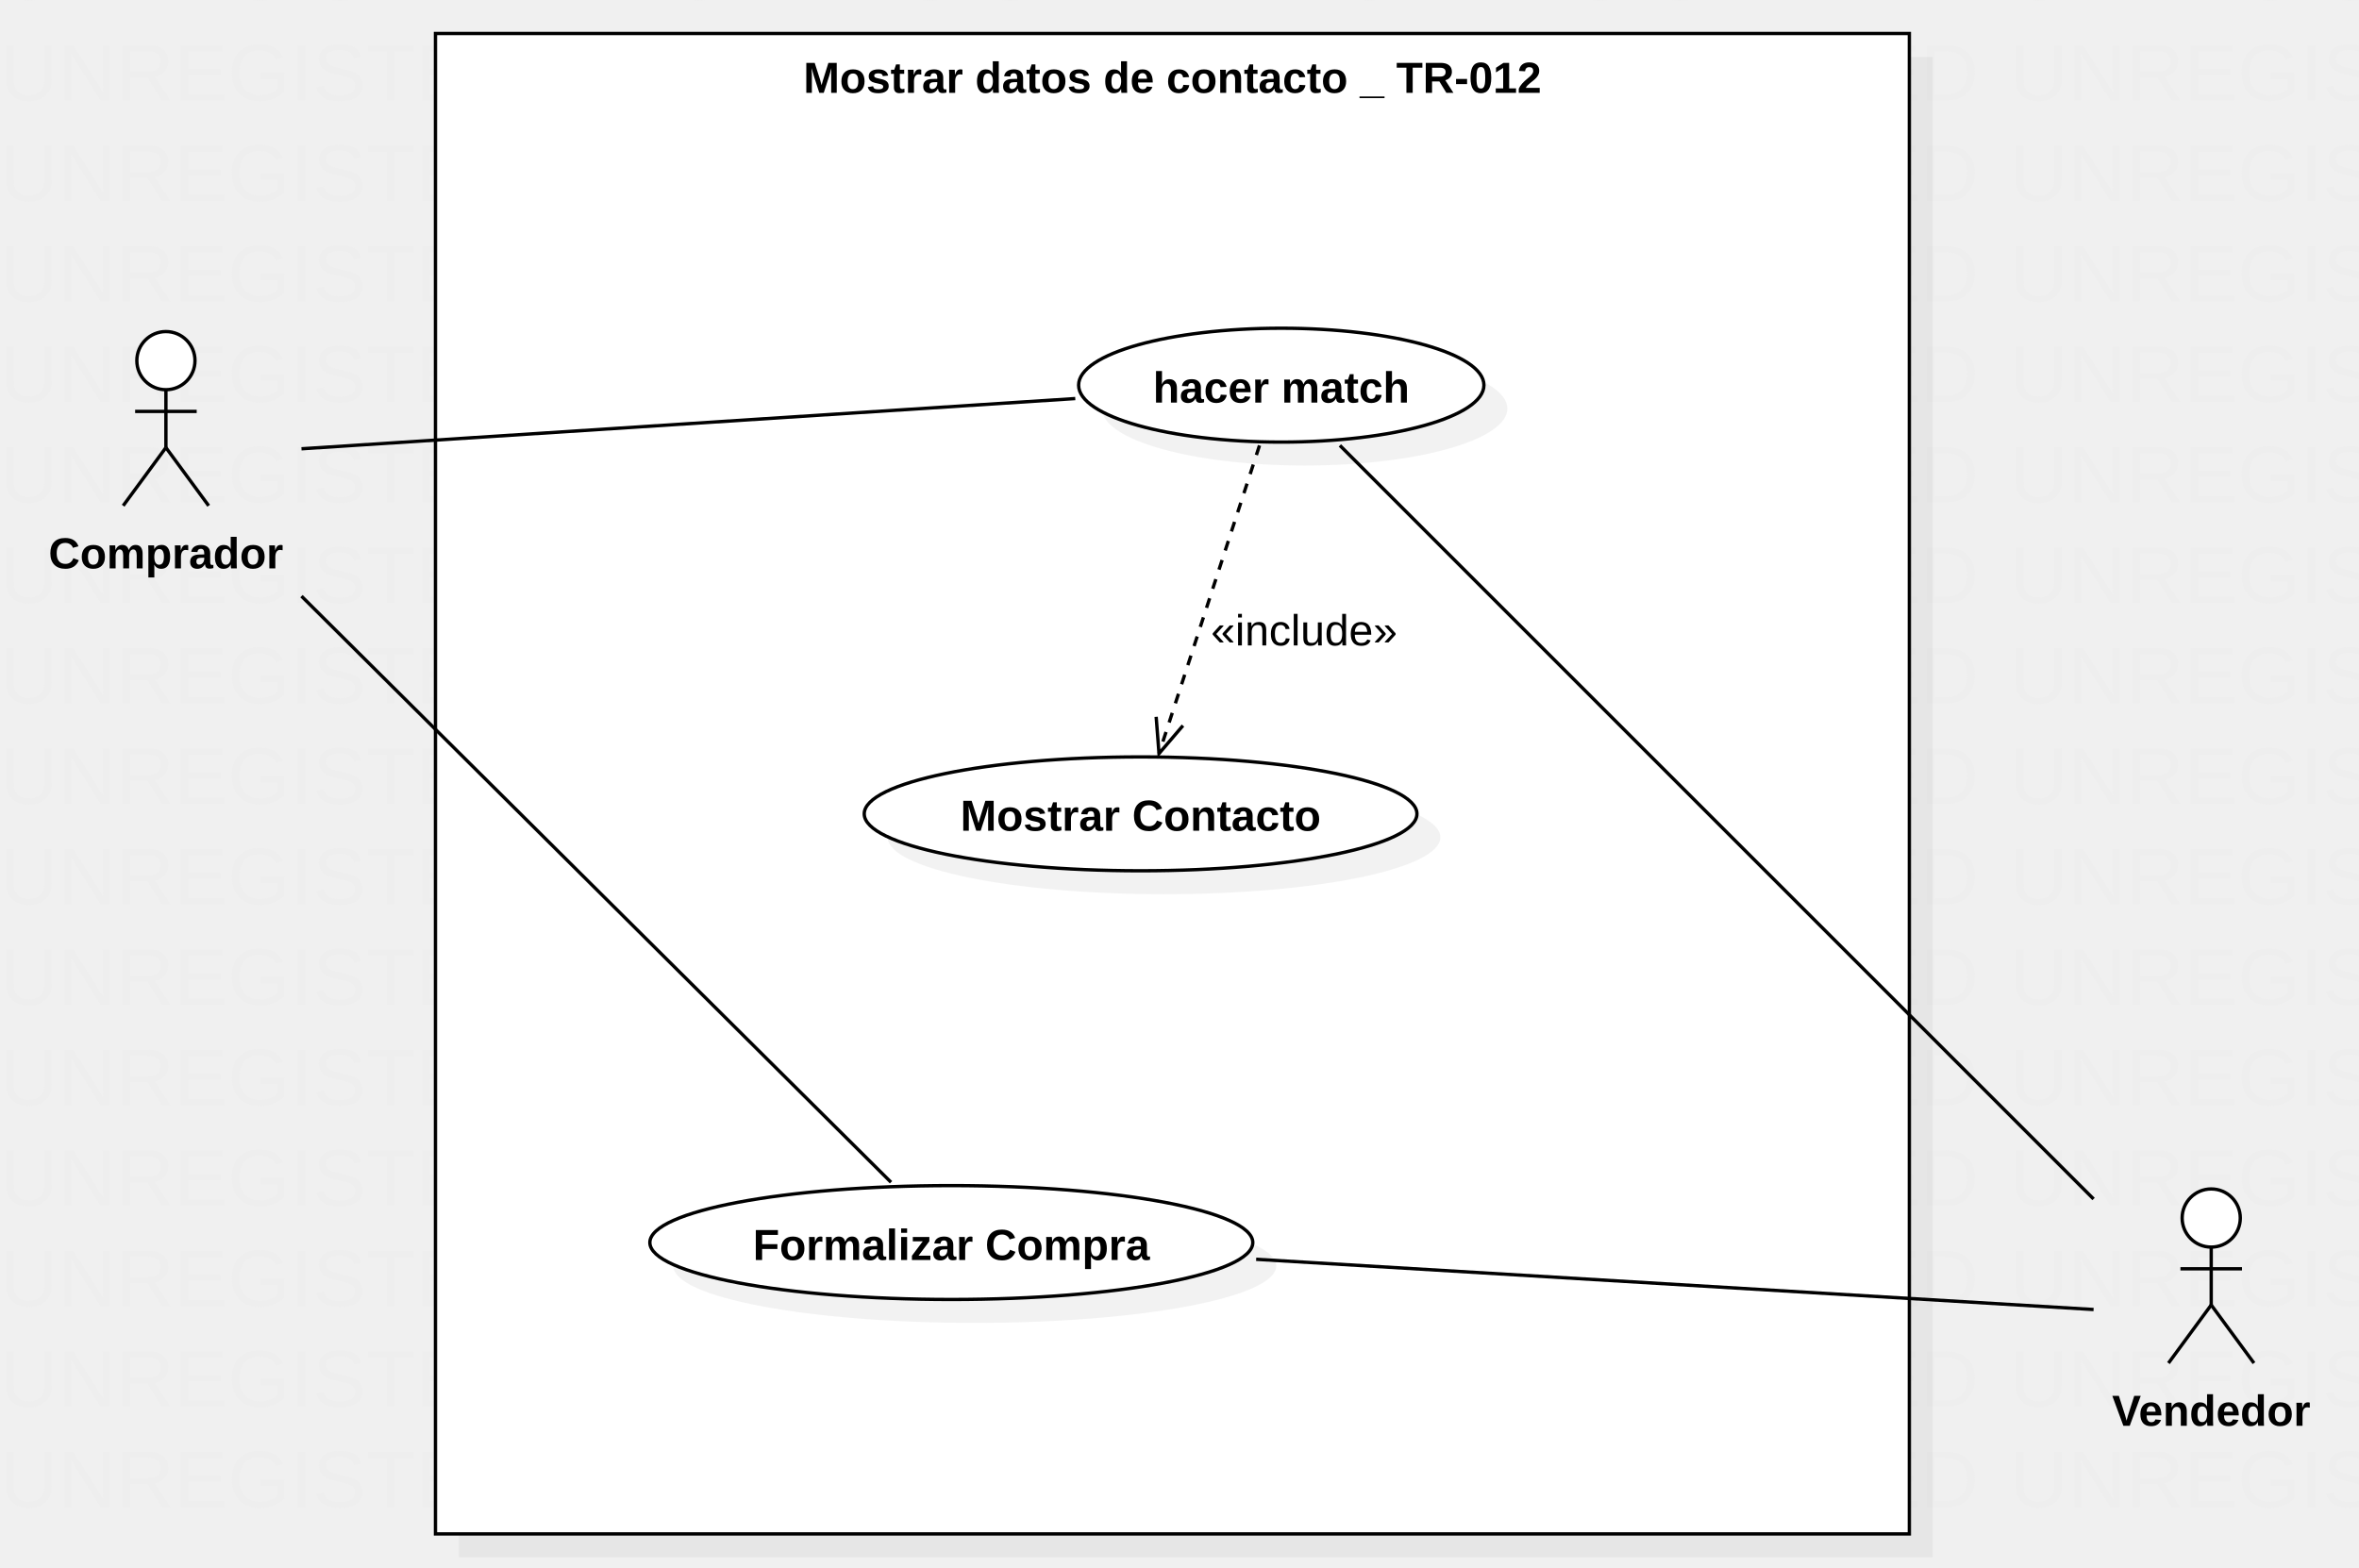
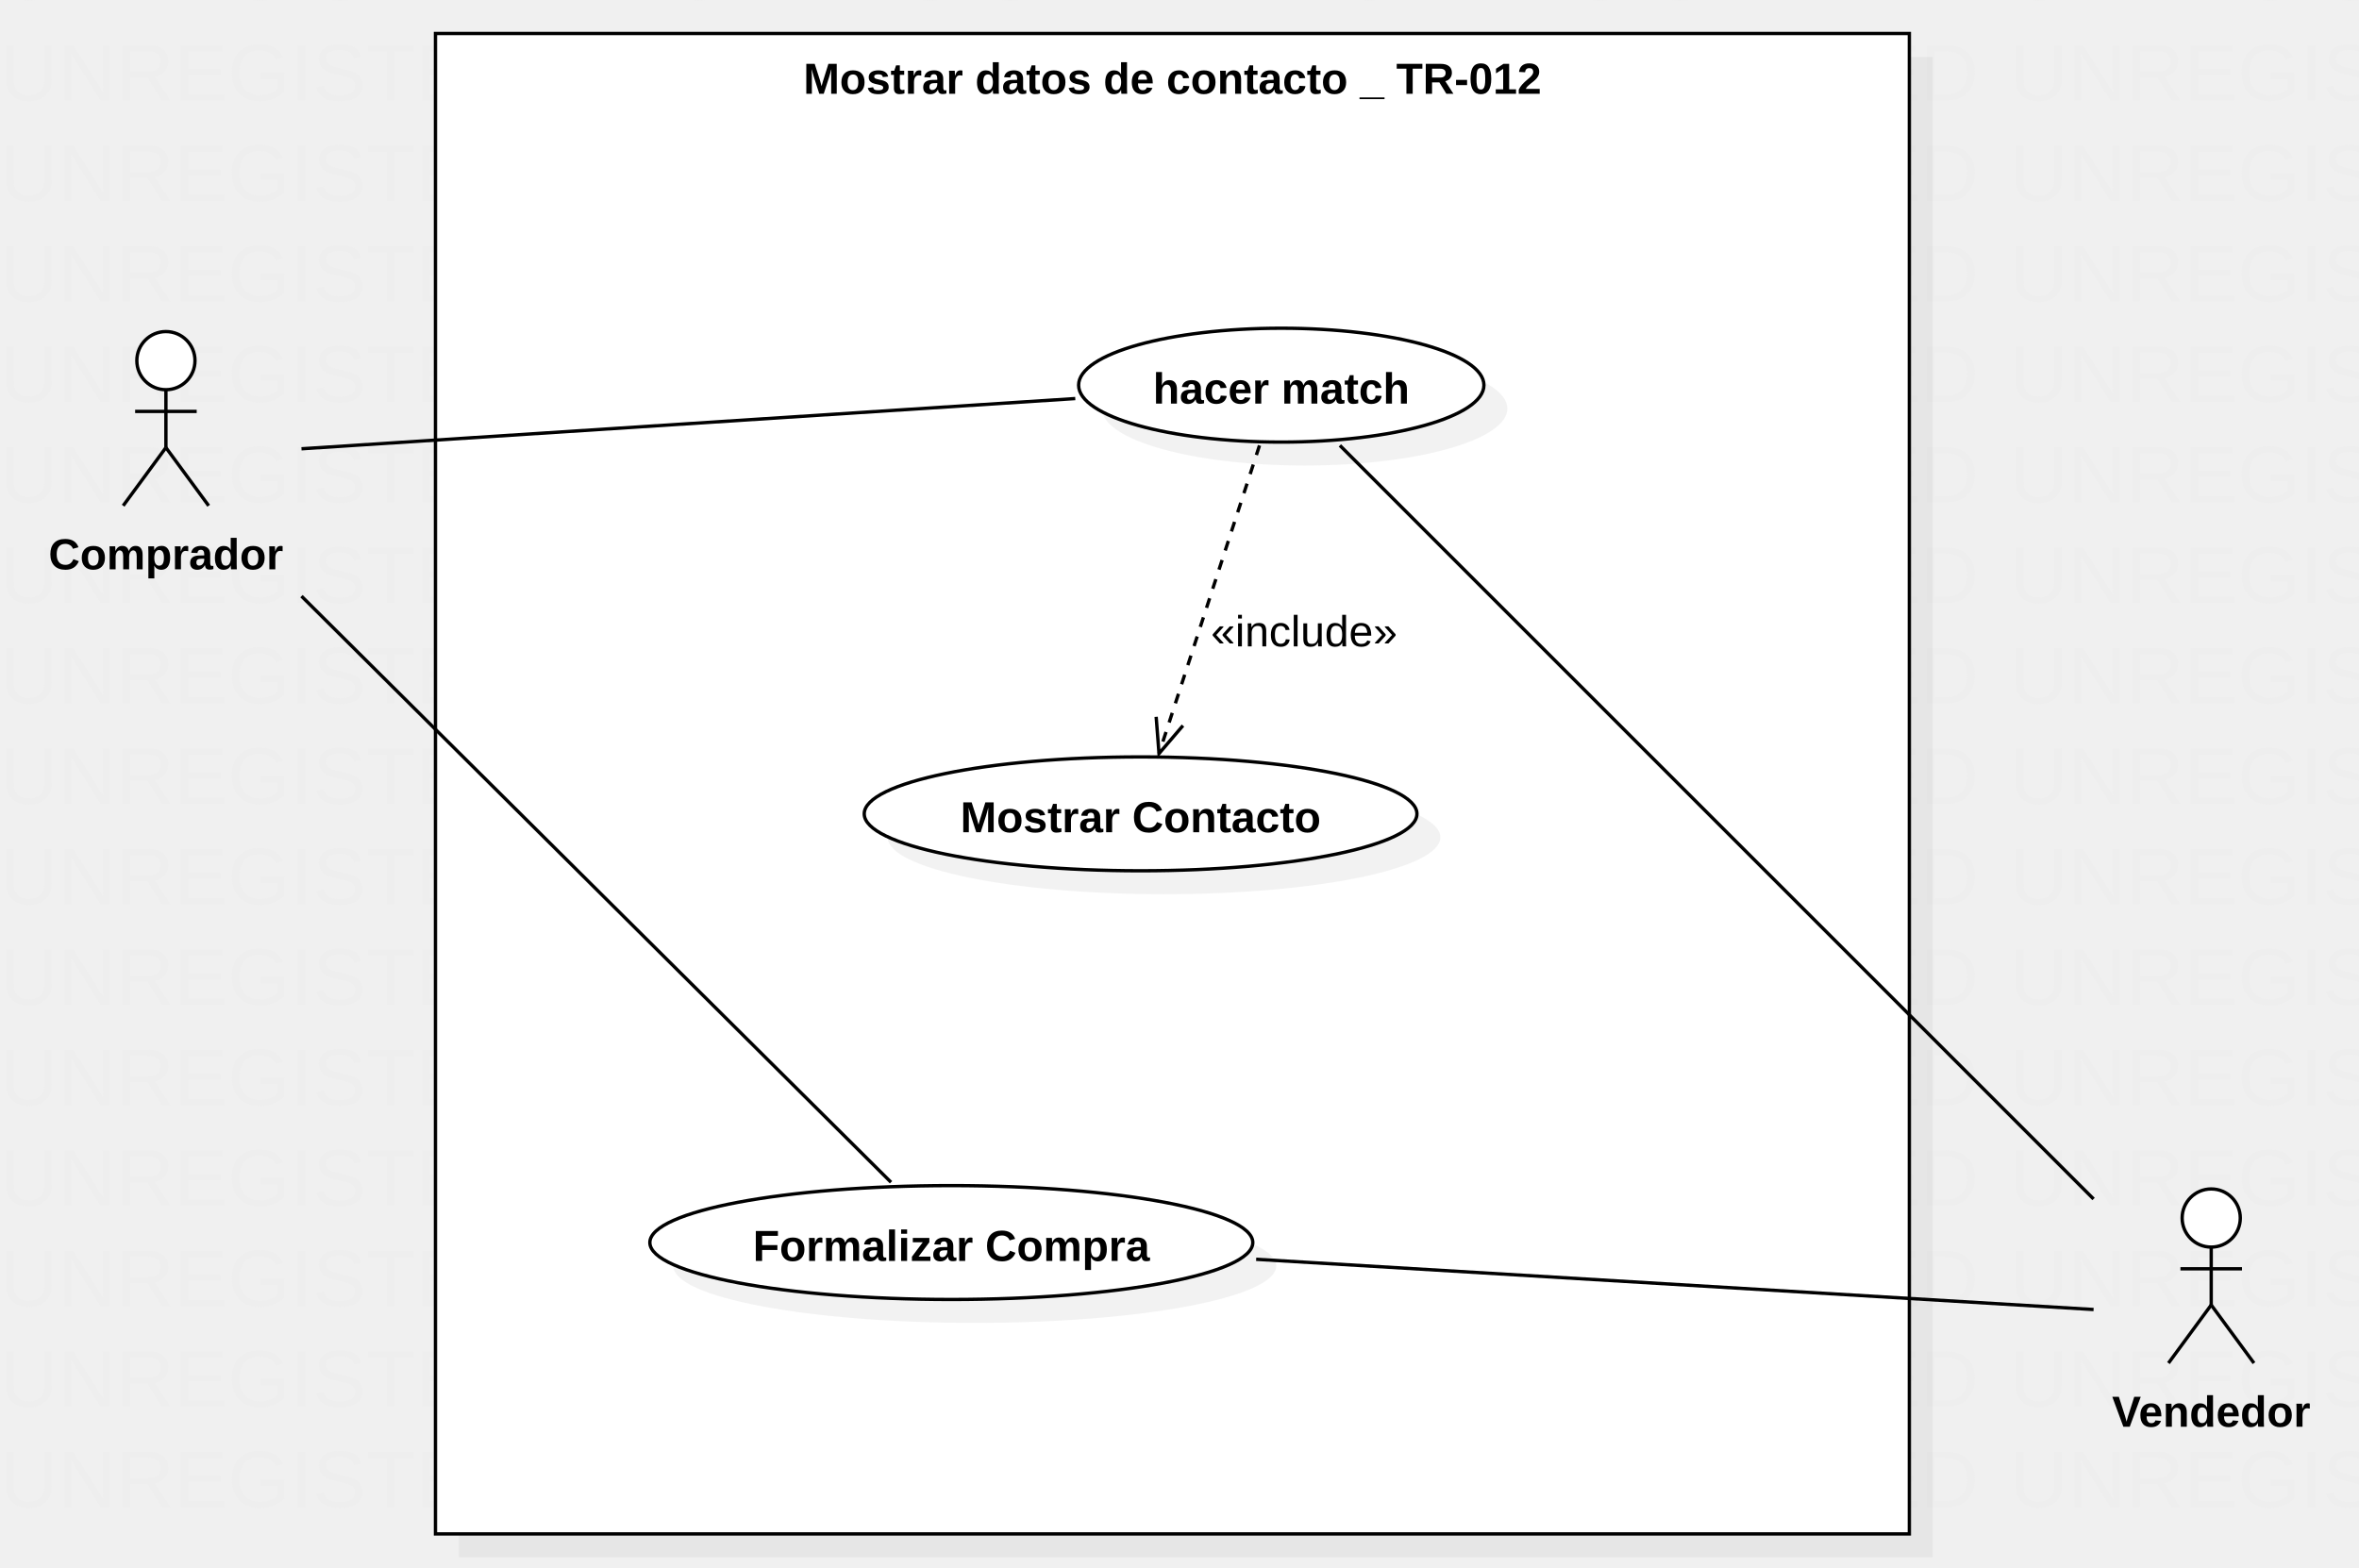
<svg xmlns="http://www.w3.org/2000/svg" version="1.1" width="704.236" height="468">
  <defs />
  <g>
    <text fill="#eeeeee" stroke="none" font-family="Arial" font-size="24px" font-style="normal" font-weight="normal" text-decoration="none" x="0" y="0">UNREGISTERED</text>
    <text fill="#eeeeee" stroke="none" font-family="Arial" font-size="24px" font-style="normal" font-weight="normal" text-decoration="none" x="0" y="30">UNREGISTERED</text>
    <text fill="#eeeeee" stroke="none" font-family="Arial" font-size="24px" font-style="normal" font-weight="normal" text-decoration="none" x="0" y="60">UNREGISTERED</text>
    <text fill="#eeeeee" stroke="none" font-family="Arial" font-size="24px" font-style="normal" font-weight="normal" text-decoration="none" x="0" y="90">UNREGISTERED</text>
    <text fill="#eeeeee" stroke="none" font-family="Arial" font-size="24px" font-style="normal" font-weight="normal" text-decoration="none" x="0" y="120">UNREGISTERED</text>
    <text fill="#eeeeee" stroke="none" font-family="Arial" font-size="24px" font-style="normal" font-weight="normal" text-decoration="none" x="0" y="150">UNREGISTERED</text>
    <text fill="#eeeeee" stroke="none" font-family="Arial" font-size="24px" font-style="normal" font-weight="normal" text-decoration="none" x="0" y="180">UNREGISTERED</text>
    <text fill="#eeeeee" stroke="none" font-family="Arial" font-size="24px" font-style="normal" font-weight="normal" text-decoration="none" x="0" y="210">UNREGISTERED</text>
    <text fill="#eeeeee" stroke="none" font-family="Arial" font-size="24px" font-style="normal" font-weight="normal" text-decoration="none" x="0" y="240">UNREGISTERED</text>
    <text fill="#eeeeee" stroke="none" font-family="Arial" font-size="24px" font-style="normal" font-weight="normal" text-decoration="none" x="0" y="270">UNREGISTERED</text>
    <text fill="#eeeeee" stroke="none" font-family="Arial" font-size="24px" font-style="normal" font-weight="normal" text-decoration="none" x="0" y="300">UNREGISTERED</text>
    <text fill="#eeeeee" stroke="none" font-family="Arial" font-size="24px" font-style="normal" font-weight="normal" text-decoration="none" x="0" y="330">UNREGISTERED</text>
    <text fill="#eeeeee" stroke="none" font-family="Arial" font-size="24px" font-style="normal" font-weight="normal" text-decoration="none" x="0" y="360">UNREGISTERED</text>
    <text fill="#eeeeee" stroke="none" font-family="Arial" font-size="24px" font-style="normal" font-weight="normal" text-decoration="none" x="0" y="390">UNREGISTERED</text>
    <text fill="#eeeeee" stroke="none" font-family="Arial" font-size="24px" font-style="normal" font-weight="normal" text-decoration="none" x="0" y="420">UNREGISTERED</text>
    <text fill="#eeeeee" stroke="none" font-family="Arial" font-size="24px" font-style="normal" font-weight="normal" text-decoration="none" x="0" y="450">UNREGISTERED</text>
    <text fill="#eeeeee" stroke="none" font-family="Arial" font-size="24px" font-style="normal" font-weight="normal" text-decoration="none" x="200" y="0">UNREGISTERED</text>
    <text fill="#eeeeee" stroke="none" font-family="Arial" font-size="24px" font-style="normal" font-weight="normal" text-decoration="none" x="200" y="30">UNREGISTERED</text>
    <text fill="#eeeeee" stroke="none" font-family="Arial" font-size="24px" font-style="normal" font-weight="normal" text-decoration="none" x="200" y="60">UNREGISTERED</text>
    <text fill="#eeeeee" stroke="none" font-family="Arial" font-size="24px" font-style="normal" font-weight="normal" text-decoration="none" x="200" y="90">UNREGISTERED</text>
    <text fill="#eeeeee" stroke="none" font-family="Arial" font-size="24px" font-style="normal" font-weight="normal" text-decoration="none" x="200" y="120">UNREGISTERED</text>
    <text fill="#eeeeee" stroke="none" font-family="Arial" font-size="24px" font-style="normal" font-weight="normal" text-decoration="none" x="200" y="150">UNREGISTERED</text>
    <text fill="#eeeeee" stroke="none" font-family="Arial" font-size="24px" font-style="normal" font-weight="normal" text-decoration="none" x="200" y="180">UNREGISTERED</text>
    <text fill="#eeeeee" stroke="none" font-family="Arial" font-size="24px" font-style="normal" font-weight="normal" text-decoration="none" x="200" y="210">UNREGISTERED</text>
    <text fill="#eeeeee" stroke="none" font-family="Arial" font-size="24px" font-style="normal" font-weight="normal" text-decoration="none" x="200" y="240">UNREGISTERED</text>
    <text fill="#eeeeee" stroke="none" font-family="Arial" font-size="24px" font-style="normal" font-weight="normal" text-decoration="none" x="200" y="270">UNREGISTERED</text>
    <text fill="#eeeeee" stroke="none" font-family="Arial" font-size="24px" font-style="normal" font-weight="normal" text-decoration="none" x="200" y="300">UNREGISTERED</text>
    <text fill="#eeeeee" stroke="none" font-family="Arial" font-size="24px" font-style="normal" font-weight="normal" text-decoration="none" x="200" y="330">UNREGISTERED</text>
    <text fill="#eeeeee" stroke="none" font-family="Arial" font-size="24px" font-style="normal" font-weight="normal" text-decoration="none" x="200" y="360">UNREGISTERED</text>
    <text fill="#eeeeee" stroke="none" font-family="Arial" font-size="24px" font-style="normal" font-weight="normal" text-decoration="none" x="200" y="390">UNREGISTERED</text>
    <text fill="#eeeeee" stroke="none" font-family="Arial" font-size="24px" font-style="normal" font-weight="normal" text-decoration="none" x="200" y="420">UNREGISTERED</text>
    <text fill="#eeeeee" stroke="none" font-family="Arial" font-size="24px" font-style="normal" font-weight="normal" text-decoration="none" x="200" y="450">UNREGISTERED</text>
    <text fill="#eeeeee" stroke="none" font-family="Arial" font-size="24px" font-style="normal" font-weight="normal" text-decoration="none" x="400" y="0">UNREGISTERED</text>
    <text fill="#eeeeee" stroke="none" font-family="Arial" font-size="24px" font-style="normal" font-weight="normal" text-decoration="none" x="400" y="30">UNREGISTERED</text>
    <text fill="#eeeeee" stroke="none" font-family="Arial" font-size="24px" font-style="normal" font-weight="normal" text-decoration="none" x="400" y="60">UNREGISTERED</text>
    <text fill="#eeeeee" stroke="none" font-family="Arial" font-size="24px" font-style="normal" font-weight="normal" text-decoration="none" x="400" y="90">UNREGISTERED</text>
    <text fill="#eeeeee" stroke="none" font-family="Arial" font-size="24px" font-style="normal" font-weight="normal" text-decoration="none" x="400" y="120">UNREGISTERED</text>
    <text fill="#eeeeee" stroke="none" font-family="Arial" font-size="24px" font-style="normal" font-weight="normal" text-decoration="none" x="400" y="150">UNREGISTERED</text>
    <text fill="#eeeeee" stroke="none" font-family="Arial" font-size="24px" font-style="normal" font-weight="normal" text-decoration="none" x="400" y="180">UNREGISTERED</text>
    <text fill="#eeeeee" stroke="none" font-family="Arial" font-size="24px" font-style="normal" font-weight="normal" text-decoration="none" x="400" y="210">UNREGISTERED</text>
    <text fill="#eeeeee" stroke="none" font-family="Arial" font-size="24px" font-style="normal" font-weight="normal" text-decoration="none" x="400" y="240">UNREGISTERED</text>
    <text fill="#eeeeee" stroke="none" font-family="Arial" font-size="24px" font-style="normal" font-weight="normal" text-decoration="none" x="400" y="270">UNREGISTERED</text>
    <text fill="#eeeeee" stroke="none" font-family="Arial" font-size="24px" font-style="normal" font-weight="normal" text-decoration="none" x="400" y="300">UNREGISTERED</text>
    <text fill="#eeeeee" stroke="none" font-family="Arial" font-size="24px" font-style="normal" font-weight="normal" text-decoration="none" x="400" y="330">UNREGISTERED</text>
    <text fill="#eeeeee" stroke="none" font-family="Arial" font-size="24px" font-style="normal" font-weight="normal" text-decoration="none" x="400" y="360">UNREGISTERED</text>
    <text fill="#eeeeee" stroke="none" font-family="Arial" font-size="24px" font-style="normal" font-weight="normal" text-decoration="none" x="400" y="390">UNREGISTERED</text>
    <text fill="#eeeeee" stroke="none" font-family="Arial" font-size="24px" font-style="normal" font-weight="normal" text-decoration="none" x="400" y="420">UNREGISTERED</text>
    <text fill="#eeeeee" stroke="none" font-family="Arial" font-size="24px" font-style="normal" font-weight="normal" text-decoration="none" x="400" y="450">UNREGISTERED</text>
    <text fill="#eeeeee" stroke="none" font-family="Arial" font-size="24px" font-style="normal" font-weight="normal" text-decoration="none" x="600" y="0">UNREGISTERED</text>
    <text fill="#eeeeee" stroke="none" font-family="Arial" font-size="24px" font-style="normal" font-weight="normal" text-decoration="none" x="600" y="30">UNREGISTERED</text>
    <text fill="#eeeeee" stroke="none" font-family="Arial" font-size="24px" font-style="normal" font-weight="normal" text-decoration="none" x="600" y="60">UNREGISTERED</text>
    <text fill="#eeeeee" stroke="none" font-family="Arial" font-size="24px" font-style="normal" font-weight="normal" text-decoration="none" x="600" y="90">UNREGISTERED</text>
    <text fill="#eeeeee" stroke="none" font-family="Arial" font-size="24px" font-style="normal" font-weight="normal" text-decoration="none" x="600" y="120">UNREGISTERED</text>
    <text fill="#eeeeee" stroke="none" font-family="Arial" font-size="24px" font-style="normal" font-weight="normal" text-decoration="none" x="600" y="150">UNREGISTERED</text>
    <text fill="#eeeeee" stroke="none" font-family="Arial" font-size="24px" font-style="normal" font-weight="normal" text-decoration="none" x="600" y="180">UNREGISTERED</text>
    <text fill="#eeeeee" stroke="none" font-family="Arial" font-size="24px" font-style="normal" font-weight="normal" text-decoration="none" x="600" y="210">UNREGISTERED</text>
    <text fill="#eeeeee" stroke="none" font-family="Arial" font-size="24px" font-style="normal" font-weight="normal" text-decoration="none" x="600" y="240">UNREGISTERED</text>
    <text fill="#eeeeee" stroke="none" font-family="Arial" font-size="24px" font-style="normal" font-weight="normal" text-decoration="none" x="600" y="270">UNREGISTERED</text>
    <text fill="#eeeeee" stroke="none" font-family="Arial" font-size="24px" font-style="normal" font-weight="normal" text-decoration="none" x="600" y="300">UNREGISTERED</text>
    <text fill="#eeeeee" stroke="none" font-family="Arial" font-size="24px" font-style="normal" font-weight="normal" text-decoration="none" x="600" y="330">UNREGISTERED</text>
    <text fill="#eeeeee" stroke="none" font-family="Arial" font-size="24px" font-style="normal" font-weight="normal" text-decoration="none" x="600" y="360">UNREGISTERED</text>
    <text fill="#eeeeee" stroke="none" font-family="Arial" font-size="24px" font-style="normal" font-weight="normal" text-decoration="none" x="600" y="390">UNREGISTERED</text>
    <text fill="#eeeeee" stroke="none" font-family="Arial" font-size="24px" font-style="normal" font-weight="normal" text-decoration="none" x="600" y="420">UNREGISTERED</text>
    <text fill="#eeeeee" stroke="none" font-family="Arial" font-size="24px" font-style="normal" font-weight="normal" text-decoration="none" x="600" y="450">UNREGISTERED</text>
    <g transform="translate(-270,-270) scale(1,1)">
      <rect fill="#C0C0C0" stroke="none" x="407" y="287" width="440" height="448" opacity="0.2" />
    </g>
    <g transform="translate(-270,-270) scale(1,1)">
      <rect fill="#ffffff" stroke="none" x="400" y="280" width="440" height="448" />
    </g>
    <g transform="translate(-270,-270) scale(1,1)">
      <path fill="none" stroke="#000000" d="M 400 280 L 840 280 L 840 728 L 400 728 L 400 280 Z Z" stroke-miterlimit="10" />
    </g>
    <g transform="translate(-270,-270) scale(1,1)">
      <g>
        <path fill="none" stroke="none" />
-         <text fill="#000000" stroke="none" font-family="Arial" font-size="13px" font-style="normal" font-weight="bold" text-decoration="none" x="509.836" y="297.71">Mostrar datos de contacto _ TR-012</text>
+         <text fill="#000000" stroke="none" font-family="Arial" font-size="13px" font-style="normal" font-weight="bold" text-decoration="none" x="509.836" y="298">Mostrar datos de contacto _ TR-012</text>
      </g>
    </g>
    <g transform="translate(-270,-270) scale(1,1)">
      <path fill="#ffffff" stroke="none" d="M 310.85 377.68 C 310.85 372.886 314.736 369 319.53 369 C 324.323 369 328.209 372.886 328.209 377.68 C 328.209 382.474 324.323 386.36 319.53 386.36 C 314.736 386.36 310.85 382.474 310.85 377.68 Z" />
    </g>
    <g transform="translate(-270,-270) scale(1,1)">
      <path fill="none" stroke="#000000" d="M 310.85 377.68 C 310.85 372.886 314.736 369 319.53 369 C 324.323 369 328.209 372.886 328.209 377.68 C 328.209 382.474 324.323 386.36 319.53 386.36 C 314.736 386.36 310.85 382.474 310.85 377.68 Z" stroke-miterlimit="10" />
    </g>
    <g transform="translate(-270,-270) scale(1,1)">
      <path fill="none" stroke="#000000" d="M 319.53 386.36 L 319.53 403.64" stroke-miterlimit="10" />
    </g>
    <g transform="translate(-270,-270) scale(1,1)">
      <path fill="none" stroke="#000000" d="M 310.34 392.84 L 328.719 392.84" stroke-miterlimit="10" />
    </g>
    <g transform="translate(-270,-270) scale(1,1)">
      <path fill="none" stroke="#000000" d="M 319.53 403.64 L 306.766 421" stroke-miterlimit="10" />
    </g>
    <g transform="translate(-270,-270) scale(1,1)">
      <path fill="none" stroke="#000000" d="M 319.53 403.64 L 332.293 421" stroke-miterlimit="10" />
    </g>
    <g transform="translate(-270,-270) scale(1,1)">
      <g>
        <path fill="none" stroke="none" />
-         <text fill="#000000" stroke="none" font-family="Arial" font-size="13px" font-style="normal" font-weight="bold" text-decoration="none" x="284.5" y="439.71">Comprador</text>
+         <text fill="#000000" stroke="none" font-family="Arial" font-size="13px" font-style="normal" font-weight="bold" text-decoration="none" x="284.5" y="440">Comprador</text>
      </g>
    </g>
    <g transform="translate(-270,-270) scale(1,1)">
      <path fill="#ffffff" stroke="none" d="M 921.439 633.68 C 921.439 628.886 925.325 625 930.118 625 C 934.912 625 938.797 628.886 938.797 633.68 C 938.797 638.474 934.912 642.36 930.118 642.36 C 925.325 642.36 921.439 638.474 921.439 633.68 Z" />
    </g>
    <g transform="translate(-270,-270) scale(1,1)">
      <path fill="none" stroke="#000000" d="M 921.439 633.68 C 921.439 628.886 925.325 625 930.118 625 C 934.912 625 938.797 628.886 938.797 633.68 C 938.797 638.474 934.912 642.36 930.118 642.36 C 925.325 642.36 921.439 638.474 921.439 633.68 Z" stroke-miterlimit="10" />
    </g>
    <g transform="translate(-270,-270) scale(1,1)">
      <path fill="none" stroke="#000000" d="M 930.118 642.36 L 930.118 659.64" stroke-miterlimit="10" />
    </g>
    <g transform="translate(-270,-270) scale(1,1)">
      <path fill="none" stroke="#000000" d="M 920.928 648.84 L 939.308 648.84" stroke-miterlimit="10" />
    </g>
    <g transform="translate(-270,-270) scale(1,1)">
      <path fill="none" stroke="#000000" d="M 930.118 659.64 L 917.355 677" stroke-miterlimit="10" />
    </g>
    <g transform="translate(-270,-270) scale(1,1)">
      <path fill="none" stroke="#000000" d="M 930.118 659.64 L 942.882 677" stroke-miterlimit="10" />
    </g>
    <g transform="translate(-270,-270) scale(1,1)">
      <g>
        <path fill="none" stroke="none" />
-         <text fill="#000000" stroke="none" font-family="Arial" font-size="13px" font-style="normal" font-weight="bold" text-decoration="none" x="900.5" y="695.71">Vendedor</text>
+         <text fill="#000000" stroke="none" font-family="Arial" font-size="13px" font-style="normal" font-weight="bold" text-decoration="none" x="900.5" y="696">Vendedor</text>
      </g>
    </g>
    <g transform="translate(-270,-270) scale(1,1)">
      <path fill="#C0C0C0" stroke="none" d="M 599 392 C 599 382.611 626.087 375 659.5 375 C 692.913 375 720 382.611 720 392 C 720 401.389 692.913 409 659.5 409 C 626.087 409 599 401.389 599 392 Z" opacity="0.2" />
    </g>
    <g transform="translate(-270,-270) scale(1,1)">
      <path fill="#ffffff" stroke="none" d="M 592 385 C 592 375.611 619.087 368 652.5 368 C 685.913 368 713 375.611 713 385 C 713 394.389 685.913 402 652.5 402 C 619.087 402 592 394.389 592 385 Z" />
    </g>
    <g transform="translate(-270,-270) scale(1,1)">
      <path fill="none" stroke="#000000" d="M 592 385 C 592 375.611 619.087 368 652.5 368 C 685.913 368 713 375.611 713 385 C 713 394.389 685.913 402 652.5 402 C 619.087 402 592 394.389 592 385 Z" stroke-miterlimit="10" />
    </g>
    <g transform="translate(-270,-270) scale(1,1)">
      <g>
        <path fill="none" stroke="none" />
-         <text fill="#000000" stroke="none" font-family="Arial" font-size="13px" font-style="normal" font-weight="bold" text-decoration="none" x="614.205" y="390.21">hacer match</text>
+         <text fill="#000000" stroke="none" font-family="Arial" font-size="13px" font-style="normal" font-weight="bold" text-decoration="none" x="614.205" y="390.5">hacer match</text>
      </g>
    </g>
    <g transform="translate(-270,-270) scale(1,1)">
      <path fill="#C0C0C0" stroke="none" d="M 471 648 C 471 638.611 511.294 631 561 631 C 610.706 631 651 638.611 651 648 C 651 657.389 610.706 665 561 665 C 511.294 665 471 657.389 471 648 Z" opacity="0.2" />
    </g>
    <g transform="translate(-270,-270) scale(1,1)">
      <path fill="#ffffff" stroke="none" d="M 464 641 C 464 631.611 504.294 624 554 624 C 603.706 624 644 631.611 644 641 C 644 650.389 603.706 658 554 658 C 504.294 658 464 650.389 464 641 Z" />
    </g>
    <g transform="translate(-270,-270) scale(1,1)">
      <path fill="none" stroke="#000000" d="M 464 641 C 464 631.611 504.294 624 554 624 C 603.706 624 644 631.611 644 641 C 644 650.389 603.706 658 554 658 C 504.294 658 464 650.389 464 641 Z" stroke-miterlimit="10" />
    </g>
    <g transform="translate(-270,-270) scale(1,1)">
      <g>
        <path fill="none" stroke="none" />
-         <text fill="#000000" stroke="none" font-family="Arial" font-size="13px" font-style="normal" font-weight="bold" text-decoration="none" x="494.764" y="646.21">Formalizar Compra</text>
+         <text fill="#000000" stroke="none" font-family="Arial" font-size="13px" font-style="normal" font-weight="bold" text-decoration="none" x="494.764" y="646.5">Formalizar Compra</text>
      </g>
    </g>
    <g transform="translate(-270,-270) scale(1,1)">
      <path fill="none" stroke="#000000" d="M 360 404 L 591 389" stroke-miterlimit="10" />
    </g>
    <g transform="translate(-270,-270) scale(1,1)">
      <path fill="none" stroke="#000000" d="M 360 448 L 536 623" stroke-miterlimit="10" />
    </g>
    <g transform="translate(-270,-270) scale(1,1)">
      <path fill="none" stroke="#000000" d="M 895 661 L 645 646" stroke-miterlimit="10" />
    </g>
    <g transform="translate(-270,-270) scale(1,1)">
      <path fill="none" stroke="#000000" d="M 895 628 L 670 403" stroke-miterlimit="10" />
    </g>
    <g transform="translate(-270,-270) scale(1,1)">
      <path fill="#C0C0C0" stroke="none" d="M 535 520 C 535 510.611 571.937 503 617.5 503 C 663.063 503 700 510.611 700 520 C 700 529.389 663.063 537 617.5 537 C 571.937 537 535 529.389 535 520 Z" opacity="0.2" />
    </g>
    <g transform="translate(-270,-270) scale(1,1)">
      <path fill="#ffffff" stroke="none" d="M 528 513 C 528 503.611 564.937 496 610.5 496 C 656.063 496 693 503.611 693 513 C 693 522.389 656.063 530 610.5 530 C 564.937 530 528 522.389 528 513 Z" />
    </g>
    <g transform="translate(-270,-270) scale(1,1)">
      <path fill="none" stroke="#000000" d="M 528 513 C 528 503.611 564.937 496 610.5 496 C 656.063 496 693 503.611 693 513 C 693 522.389 656.063 530 610.5 530 C 564.937 530 528 522.389 528 513 Z" stroke-miterlimit="10" />
    </g>
    <g transform="translate(-270,-270) scale(1,1)">
      <g>
        <path fill="none" stroke="none" />
-         <text fill="#000000" stroke="none" font-family="Arial" font-size="13px" font-style="normal" font-weight="bold" text-decoration="none" x="556.691" y="518.039">Mostrar Contacto</text>
+         <text fill="#000000" stroke="none" font-family="Arial" font-size="13px" font-style="normal" font-weight="bold" text-decoration="none" x="556.691" y="518.5">Mostrar Contacto</text>
      </g>
    </g>
    <g transform="translate(-270,-270) scale(1,1)">
      <path fill="none" stroke="#000000" d="M 646 403 L 616 495" stroke-miterlimit="10" stroke-dasharray="3" />
    </g>
    <g transform="translate(-270,-270) scale(1,1)">
      <path fill="none" stroke="#000000" d="M 615.149 484.033 L 616 495 L 623.153 486.643" stroke-miterlimit="10" />
    </g>
    <g transform="translate(-270,-270) scale(1,1)">
      <g>
        <path fill="none" stroke="none" />
-         <text fill="#000000" stroke="none" font-family="Arial" font-size="13px" font-style="normal" font-weight="normal" text-decoration="none" x="631.5" y="462.71">«include»</text>
+         <text fill="#000000" stroke="none" font-family="Arial" font-size="13px" font-style="normal" font-weight="normal" text-decoration="none" x="631.5" y="463">«include»</text>
      </g>
    </g>
  </g>
</svg>
